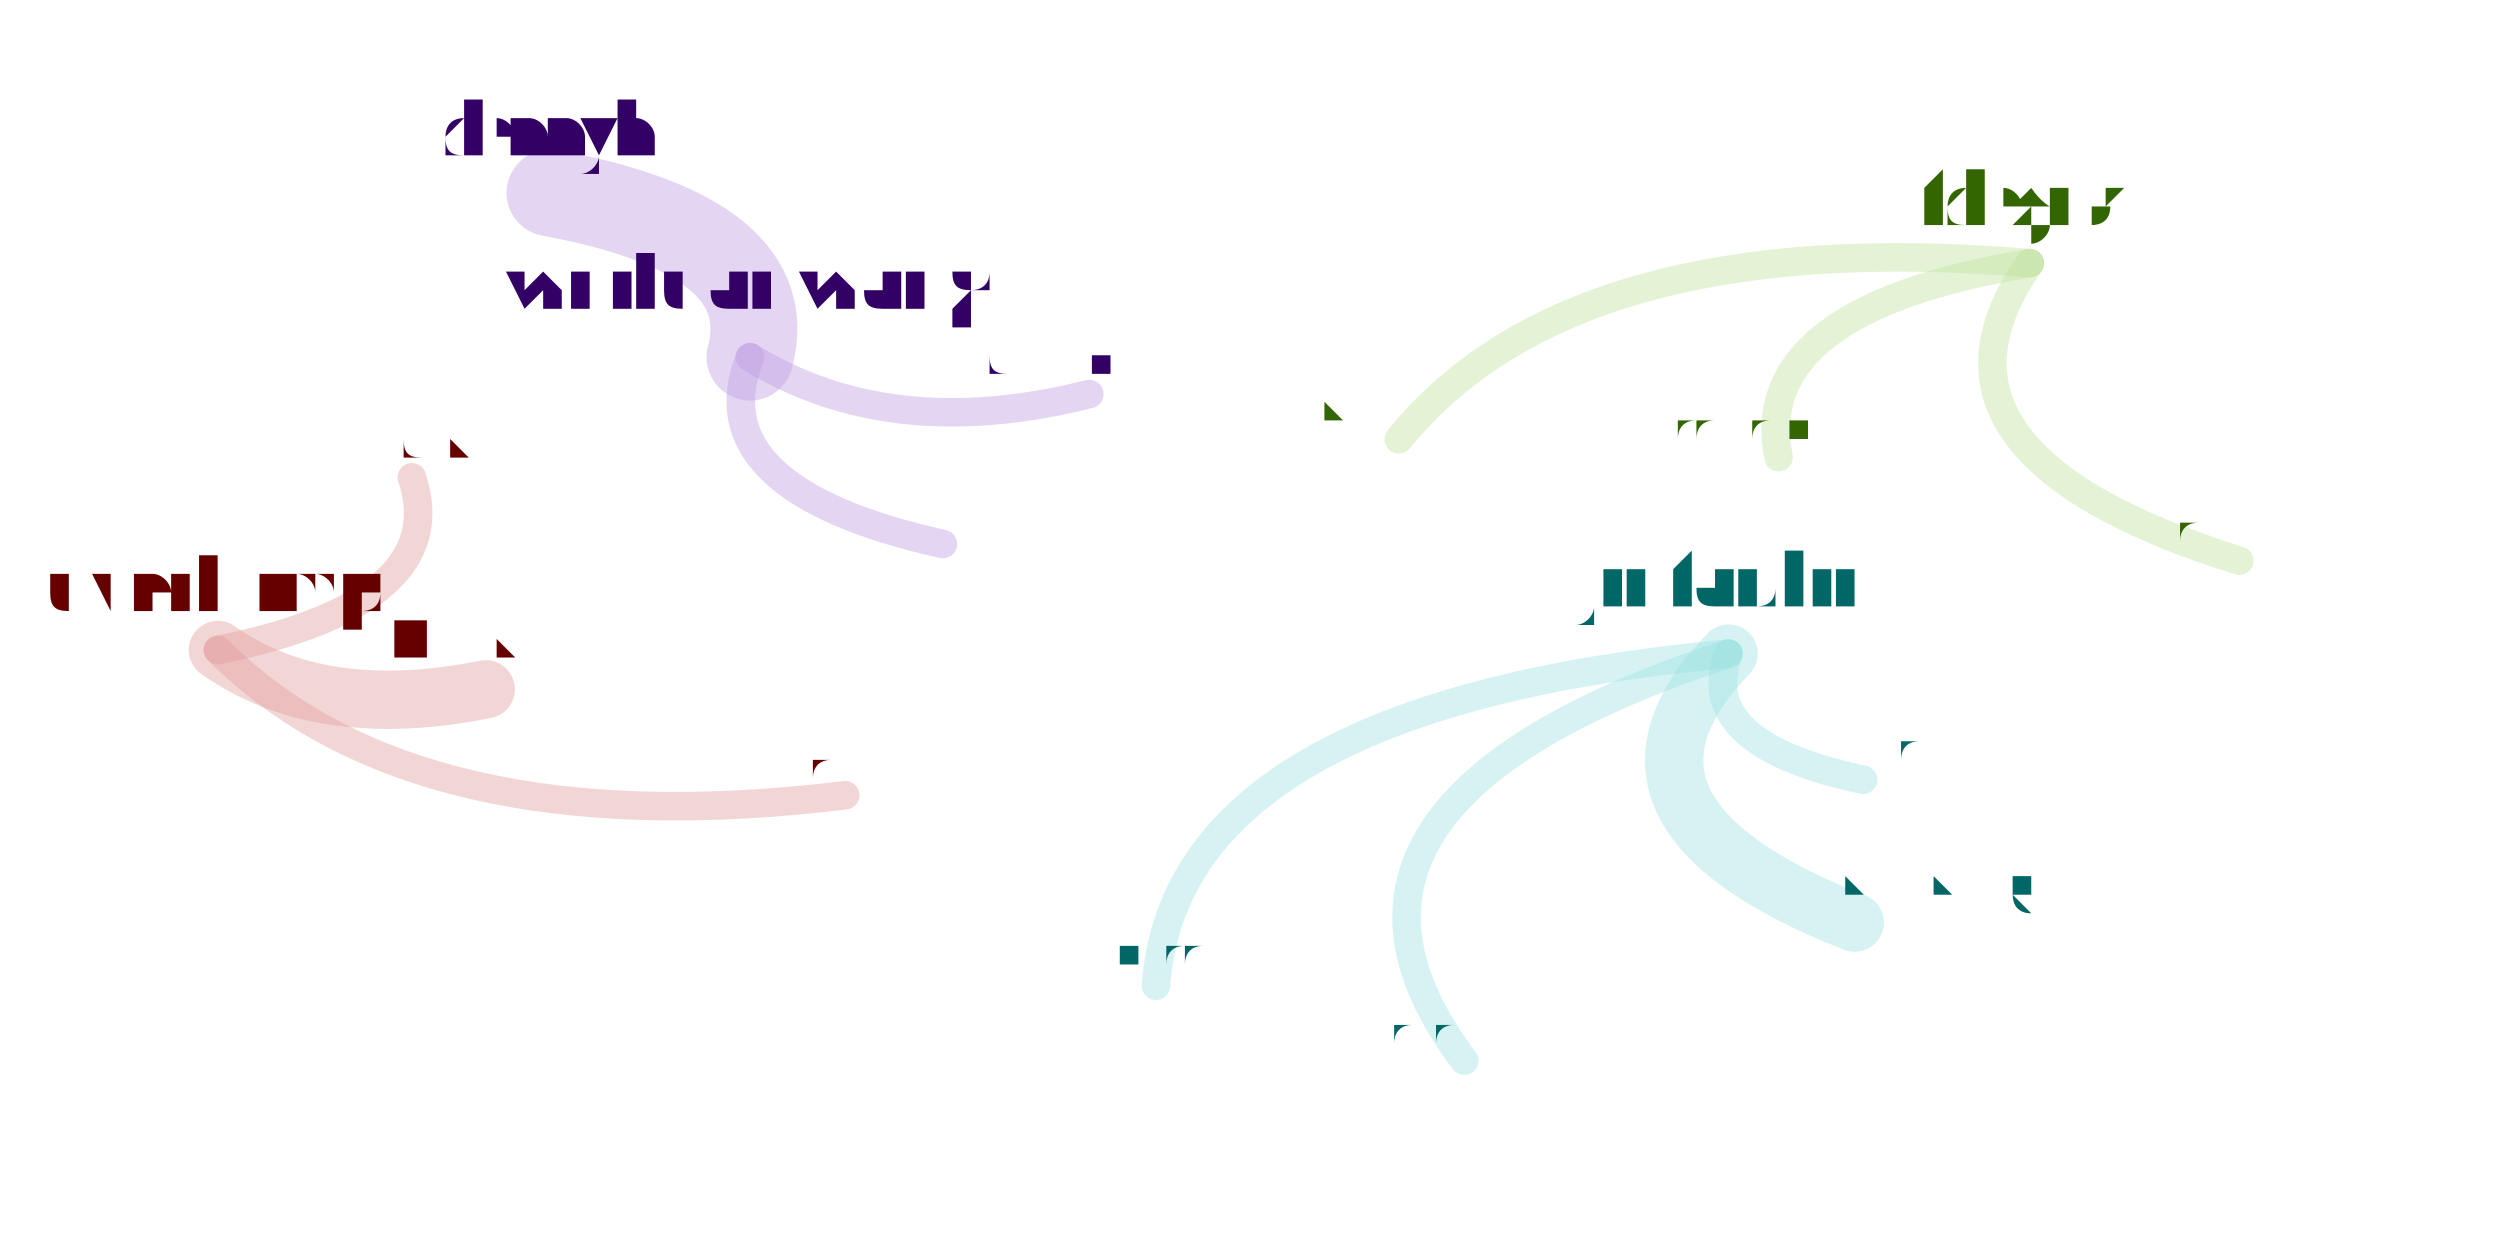
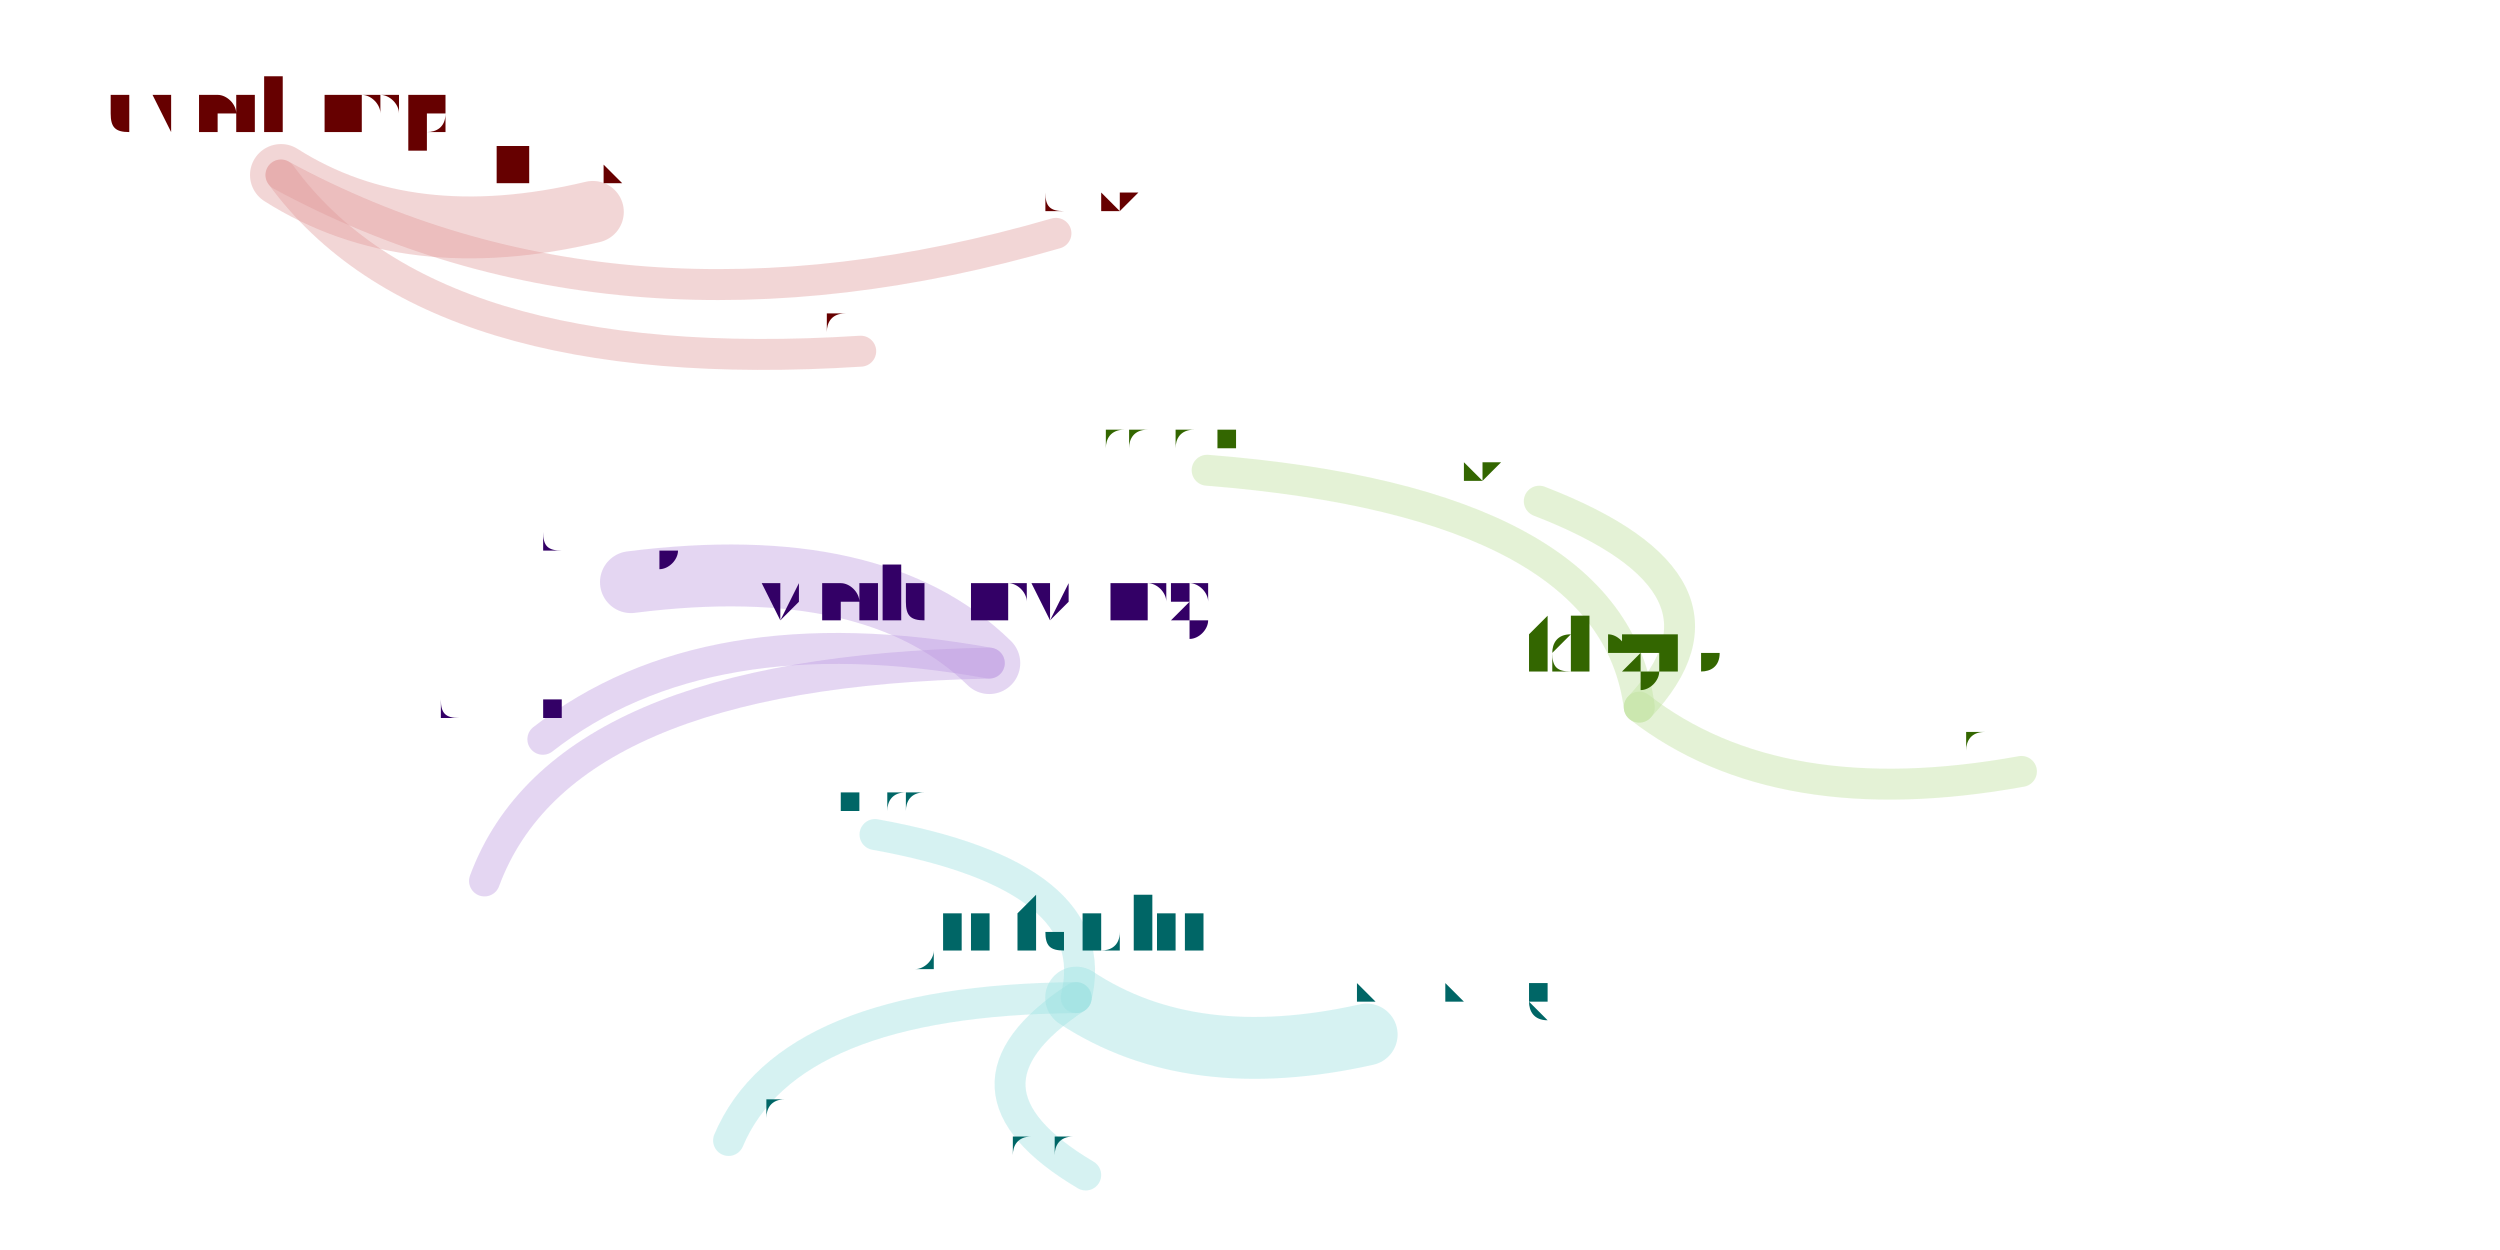
<svg xmlns="http://www.w3.org/2000/svg" width="4000" height="2000" viewBox="-0.025 -0.025 2.05 1.05">
  <style>
    path {
      fill: none;
      stroke-linecap: round;
      stroke-opacity: 0.4;
    }

    text {
      text-anchor: middle;
      alignment-baseline: hanging;
    }
  </style>
  <g opacity="0.4">
-     <path d="M0.133 0.521 Q0.219 0.582 0.358 0.554" stroke="hsl(0.0,100%,35%)" stroke-width="0.049" />
-     <path d="M0.133 0.521 Q0.331 0.481 0.296 0.376" stroke="hsl(0.0,100%,35%)" stroke-width="0.024" />
-     <path d="M0.133 0.521 Q0.299 0.687 0.660 0.643" stroke="hsl(0.0,100%,35%)" stroke-width="0.024" />
-     <path d="M1.655 0.196 Q1.419 0.235 1.444 0.359" stroke="hsl(90.0,100%,35%)" stroke-width="0.024" />
-     <path d="M1.655 0.196 Q1.271 0.164 1.125 0.344" stroke="hsl(90.0,100%,35%)" stroke-width="0.024" />
-     <path d="M1.655 0.196 Q1.543 0.356 1.831 0.446" stroke="hsl(90.0,100%,35%)" stroke-width="0.024" />
-     <path d="M1.402 0.524 Q1.273 0.658 1.508 0.750" stroke="hsl(180.0,100%,35%)" stroke-width="0.049" />
-     <path d="M1.402 0.524 Q0.938 0.567 0.921 0.803" stroke="hsl(180.0,100%,35%)" stroke-width="0.024" />
-     <path d="M1.402 0.524 Q1.017 0.650 1.180 0.866" stroke="hsl(180.0,100%,35%)" stroke-width="0.024" />
-     <path d="M1.402 0.524 Q1.373 0.600 1.515 0.630" stroke="hsl(180.0,100%,35%)" stroke-width="0.024" />
-     <path d="M0.580 0.275 Q0.607 0.173 0.412 0.137" stroke="hsl(270.0,100%,35%)" stroke-width="0.073" />
-     <path d="M0.580 0.275 Q0.536 0.386 0.742 0.432" stroke="hsl(270.0,100%,35%)" stroke-width="0.024" />
-     <path d="M0.580 0.275 Q0.698 0.348 0.865 0.306" stroke="hsl(270.0,100%,35%)" stroke-width="0.024" />
+     <path d="M0.186 0.122 Q0.293 0.190 0.448 0.153" stroke="hsl(0.0,100%,35%)" stroke-width="0.052" />
+     <path d="M0.186 0.122 Q0.472 0.277 0.837 0.171" stroke="hsl(0.0,100%,35%)" stroke-width="0.026" />
+     <path d="M0.186 0.122 Q0.311 0.293 0.673 0.270" stroke="hsl(0.0,100%,35%)" stroke-width="0.026" />
+     <path d="M1.327 0.569 Q1.305 0.397 0.964 0.370" stroke="hsl(90.0,100%,35%)" stroke-width="0.026" />
+     <path d="M1.327 0.569 Q1.424 0.466 1.243 0.396" stroke="hsl(90.0,100%,35%)" stroke-width="0.026" />
+     <path d="M1.327 0.569 Q1.444 0.660 1.648 0.623" stroke="hsl(90.0,100%,35%)" stroke-width="0.026" />
+     <path d="M0.854 0.813 Q0.951 0.877 1.098 0.844" stroke="hsl(180.0,100%,35%)" stroke-width="0.052" />
+     <path d="M0.854 0.813 Q0.879 0.711 0.685 0.676" stroke="hsl(180.0,100%,35%)" stroke-width="0.026" />
+     <path d="M0.854 0.813 Q0.739 0.889 0.862 0.962" stroke="hsl(180.0,100%,35%)" stroke-width="0.026" />
+     <path d="M0.854 0.813 Q0.612 0.815 0.562 0.933" stroke="hsl(180.0,100%,35%)" stroke-width="0.026" />
+     <path d="M0.781 0.532 Q0.685 0.438 0.480 0.464" stroke="hsl(270.0,100%,35%)" stroke-width="0.052" />
+     <path d="M0.781 0.532 Q0.422 0.539 0.357 0.715" stroke="hsl(270.0,100%,35%)" stroke-width="0.026" />
+     <path d="M0.781 0.532 Q0.543 0.489 0.406 0.596" stroke="hsl(270.0,100%,35%)" stroke-width="0.026" />
  </g>
-   <text x="0.133" y="0.486" font-size="0.069" fill="hsl(0.0,100%,20%)">dverkamp</text>
-   <text x="0.358" y="0.530" font-size="0.049" fill="hsl(0.0,100%,20%)">allenwebb</text>
-   <text x="0.296" y="0.358" font-size="0.034" fill="hsl(0.0,100%,20%)">keiichiw</text>
-   <text x="0.660" y="0.626" font-size="0.034" fill="hsl(0.0,100%,20%)">dtor</text>
-   <text x="1.655" y="0.166" font-size="0.059" fill="hsl(90.0,100%,20%)">fdegros</text>
-   <text x="1.444" y="0.342" font-size="0.034" fill="hsl(90.0,100%,20%)">davidmunro</text>
-   <text x="1.125" y="0.327" font-size="0.034" fill="hsl(90.0,100%,20%)">wenbojie</text>
-   <text x="1.831" y="0.429" font-size="0.034" fill="hsl(90.0,100%,20%)">dlunev</text>
-   <text x="1.402" y="0.486" font-size="0.077" fill="hsl(180.0,100%,20%)">jintaolin</text>
-   <text x="1.508" y="0.726" font-size="0.049" fill="hsl(180.0,100%,20%)">matthewmwang</text>
-   <text x="0.921" y="0.786" font-size="0.034" fill="hsl(180.0,100%,20%)">jsiuda</text>
-   <text x="1.180" y="0.849" font-size="0.034" fill="hsl(180.0,100%,20%)">andrzejo</text>
-   <text x="1.515" y="0.613" font-size="0.034" fill="hsl(180.0,100%,20%)">kglund</text>
-   <text x="0.580" y="0.237" font-size="0.077" fill="hsl(270.0,100%,20%)">weiluanwang</text>
-   <text x="0.412" y="0.107" font-size="0.059" fill="hsl(270.0,100%,20%)">dennyh</text>
-   <text x="0.742" y="0.414" font-size="0.034" fill="hsl(270.0,100%,20%)">byronlee</text>
-   <text x="0.865" y="0.289" font-size="0.034" fill="hsl(270.0,100%,20%)">chungsheng</text>
+   <text x="0.186" y="0.087" font-size="0.071" fill="hsl(0.0,100%,20%)">dverkamp</text>
+   <text x="0.448" y="0.128" font-size="0.05" fill="hsl(0.0,100%,20%)">allenwebb</text>
+   <text x="0.837" y="0.153" font-size="0.035" fill="hsl(0.0,100%,20%)">keiichiw</text>
+   <text x="0.673" y="0.252" font-size="0.035" fill="hsl(0.0,100%,20%)">dtor</text>
+   <text x="1.327" y="0.539" font-size="0.061" fill="hsl(90.0,100%,20%)">fdegros</text>
+   <text x="0.964" y="0.353" font-size="0.035" fill="hsl(90.0,100%,20%)">davidmunro</text>
+   <text x="1.243" y="0.379" font-size="0.035" fill="hsl(90.0,100%,20%)">wenbojie</text>
+   <text x="1.648" y="0.605" font-size="0.035" fill="hsl(90.0,100%,20%)">dlunev</text>
+   <text x="0.854" y="0.774" font-size="0.079" fill="hsl(180.0,100%,20%)">jintaolin</text>
+   <text x="1.098" y="0.819" font-size="0.05" fill="hsl(180.0,100%,20%)">matthewmwang</text>
+   <text x="0.685" y="0.658" font-size="0.035" fill="hsl(180.0,100%,20%)">jsiuda</text>
+   <text x="0.862" y="0.944" font-size="0.035" fill="hsl(180.0,100%,20%)">andrzejo</text>
+   <text x="0.562" y="0.915" font-size="0.035" fill="hsl(180.0,100%,20%)">kglund</text>
+   <text x="0.781" y="0.497" font-size="0.071" fill="hsl(270.0,100%,20%)">weiluanwang</text>
+   <text x="0.480" y="0.439" font-size="0.05" fill="hsl(270.0,100%,20%)">dennyh</text>
+   <text x="0.357" y="0.698" font-size="0.035" fill="hsl(270.0,100%,20%)">byronlee</text>
+   <text x="0.406" y="0.578" font-size="0.035" fill="hsl(270.0,100%,20%)">chungsheng</text>
</svg>
